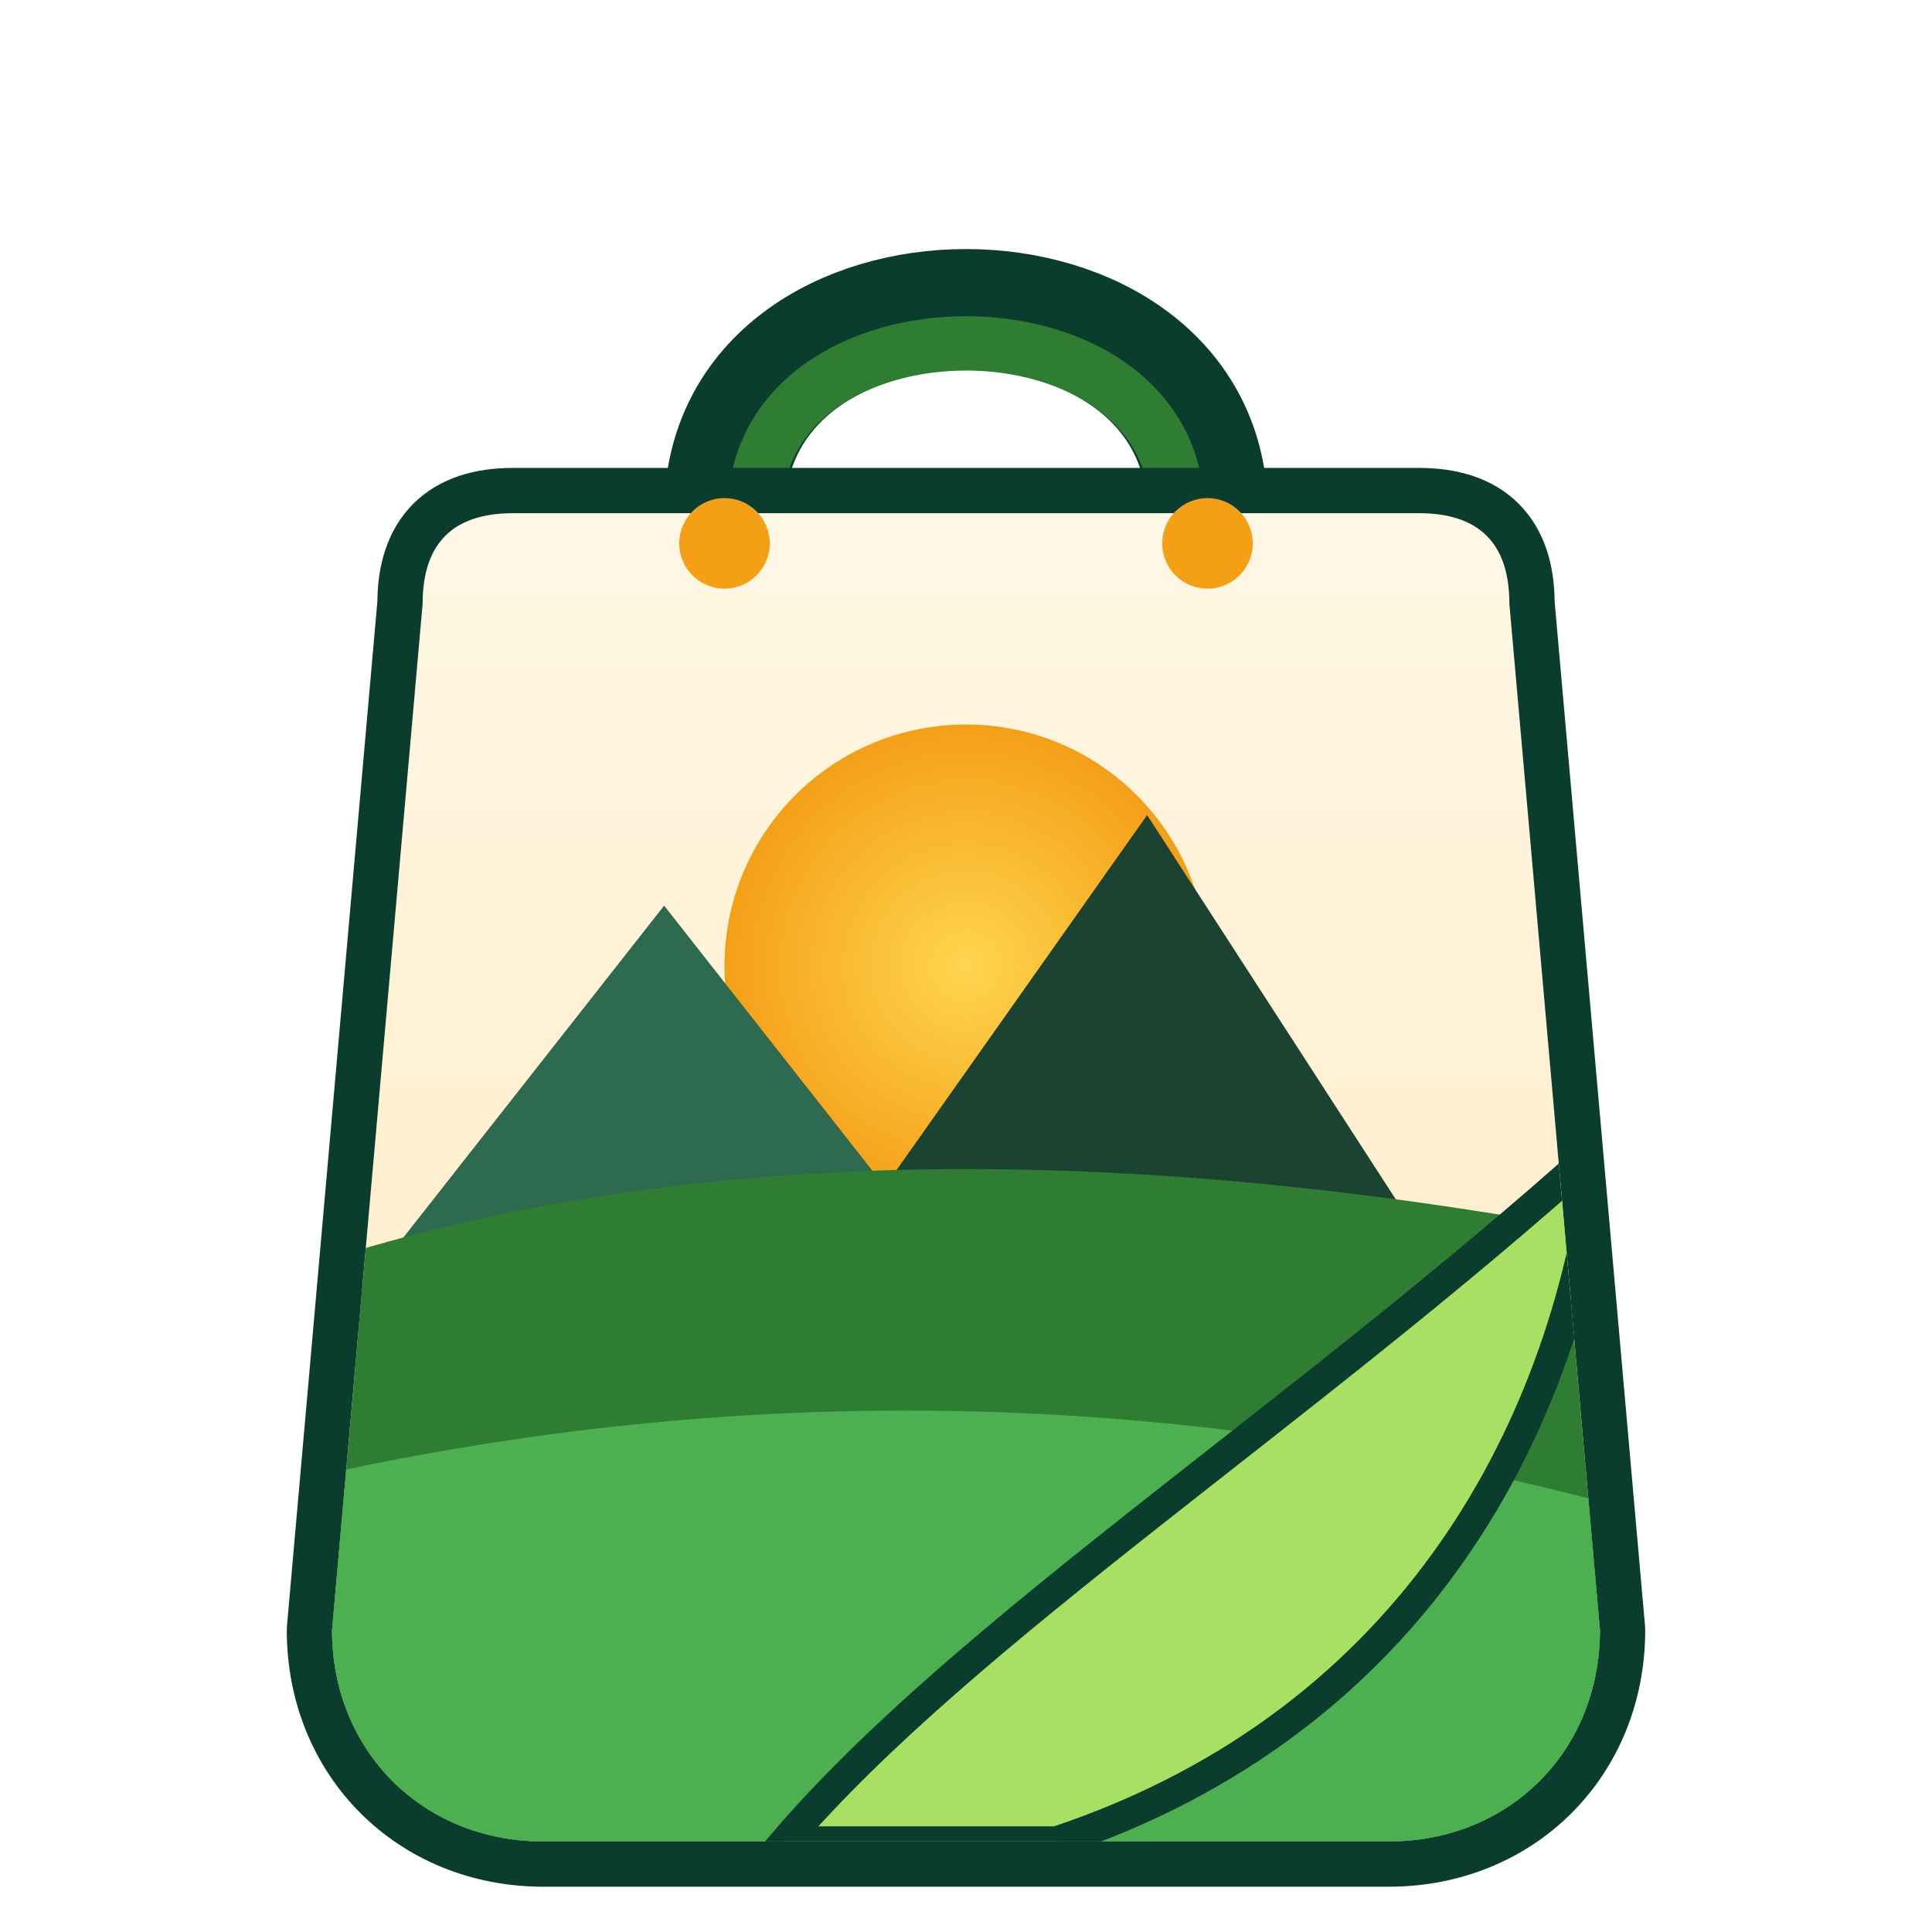
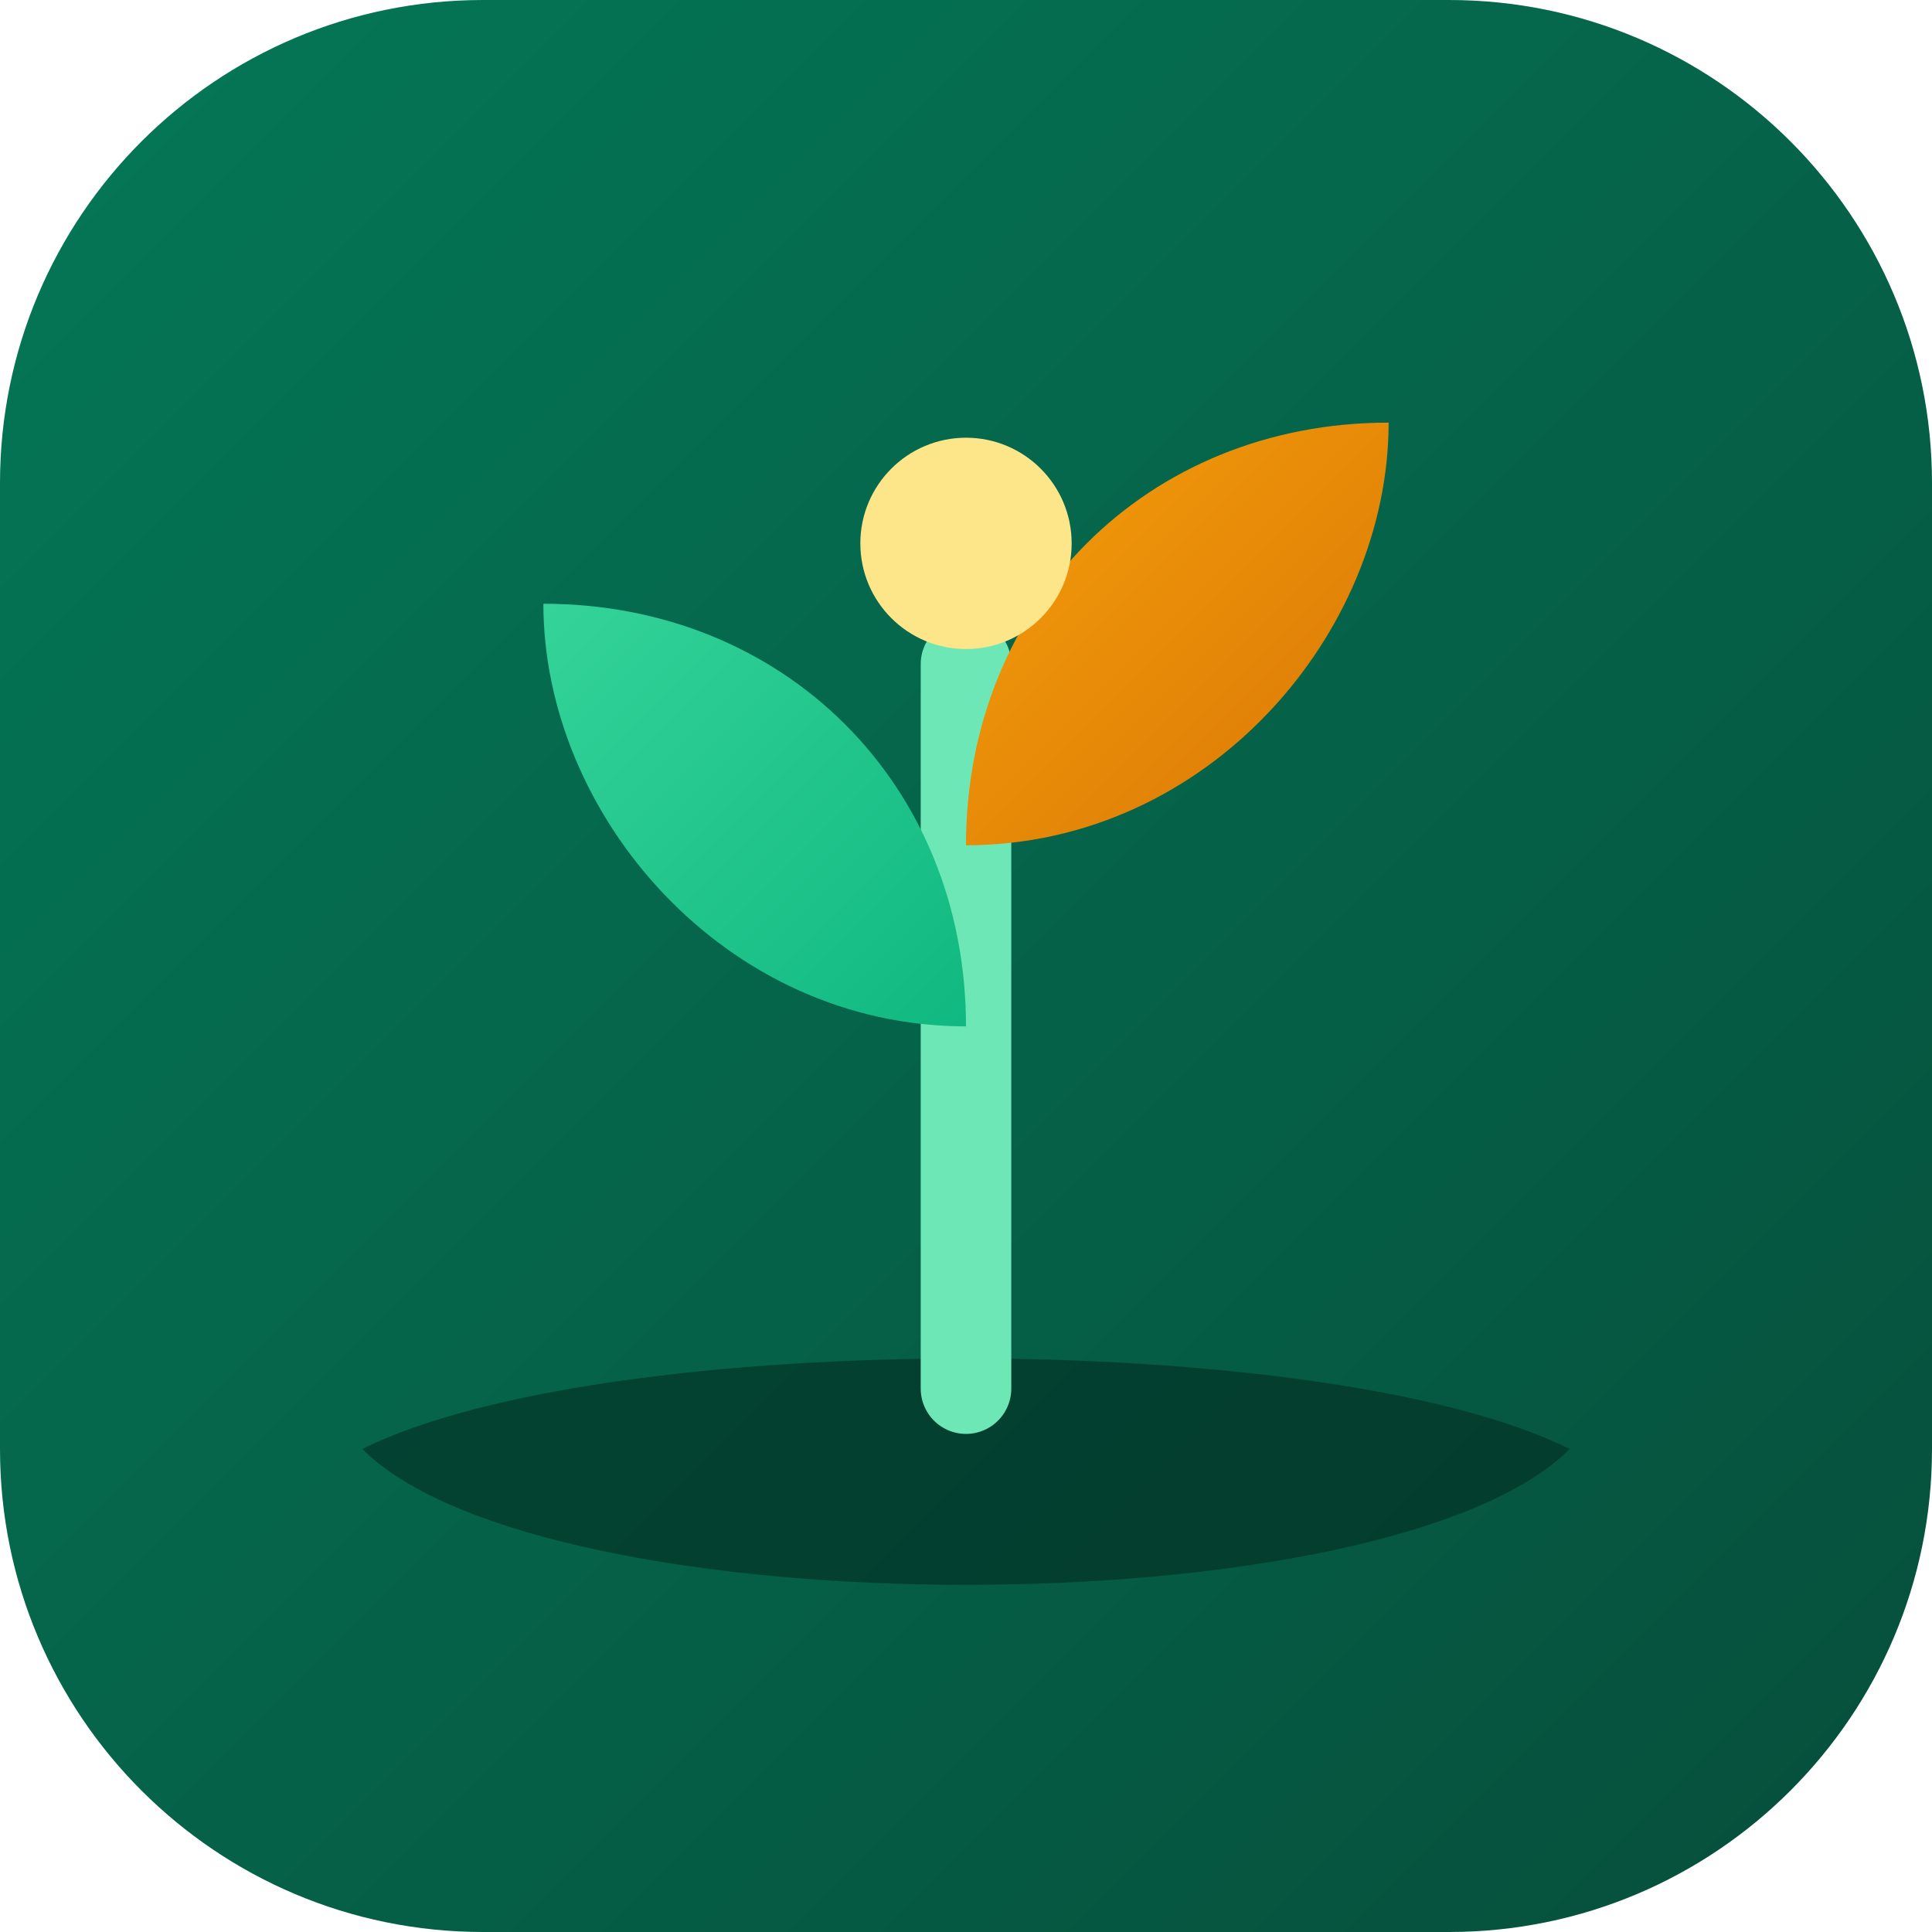
- <svg xmlns="http://www.w3.org/2000/svg" viewBox="0 0 64 64" fill="none" width="100%" height="100%">
+ <svg xmlns="http://www.w3.org/2000/svg" viewBox="0 0 64 64" fill="none">
  <defs>
-     <linearGradient id="pfavSky" x1="0%" y1="0%" x2="0%" y2="100%">
-       <stop offset="0%" stop-color="#FFF8E7" />
-       <stop offset="100%" stop-color="#FEE7B8" />
+     <linearGradient id="bgGrad" x1="0%" y1="0%" x2="100%" y2="100%">
+       <stop offset="0%" stop-color="#047857" />
+       <stop offset="100%" stop-color="#064e3b" />
    </linearGradient>
-     <radialGradient id="pfavSun" cx="50%" cy="50%" r="50%">
-       <stop offset="0%" stop-color="#FFD54F" />
-       <stop offset="100%" stop-color="#F4A017" />
-     </radialGradient>
-     <clipPath id="pfavClip">
-       <path d="M 14 20 C 14 18, 15 17, 17 17 L 47 17 C 49 17, 50 18, 50 20 L 53 54 C 53 58, 50 61, 46 61 L 18 61 C 14 61, 11 58, 11 54 Z" />
-     </clipPath>
+     <linearGradient id="goldGrad" x1="0%" y1="0%" x2="100%" y2="100%">
+       <stop offset="0%" stop-color="#f59e0b" />
+       <stop offset="100%" stop-color="#d97706" />
+     </linearGradient>
+     <linearGradient id="sproutGrad" x1="0%" y1="0%" x2="100%" y2="100%">
+       <stop offset="0%" stop-color="#34d399" />
+       <stop offset="100%" stop-color="#10b981" />
+     </linearGradient>
  </defs>
-   <path d="M 24 17 C 24 8, 40 8, 40 17" stroke="#0B3D2E" stroke-width="4" stroke-linecap="round" fill="none" />
-   <path d="M 25 17 C 25 9.5, 39 9.5, 39 17" stroke="#2E7D32" stroke-width="1.8" stroke-linecap="round" fill="none" />
-   <path d="M 14 20 C 14 18, 15 17, 17 17 L 47 17 C 49 17, 50 18, 50 20 L 53 54 C 53 58, 50 61, 46 61 L 18 61 C 14 61, 11 58, 11 54 Z" fill="#F6F4E8" stroke="#0B3D2E" stroke-width="3" stroke-linejoin="round" />
-   <g clip-path="url(#pfavClip)">
-     <rect x="10" y="15" width="44" height="48" fill="url(#pfavSky)" />
-     <circle cx="32" cy="32" r="8" fill="url(#pfavSun)" />
-     <polygon points="11,44 22,30 33,44" fill="#2D6A4F" />
-     <polygon points="26,44 38,27 49,44" fill="#1B4332" />
-     <path d="M 10 42 Q 28 36 54 41 L 54 62 L 10 62 Z" fill="#2E7D32" />
-     <path d="M 10 49 Q 32 44 54 50 L 54 62 L 10 62 Z" fill="#4CAF50" />
-     <path d="M 26 61 C 32 54, 43 47, 53 38 C 52 47, 47 57, 35 61 Z" fill="#A8E063" stroke="#0B3D2E" stroke-width="1" />
-   </g>
-   <circle cx="24" cy="18" r="1.5" fill="#F4A017" />
-   <circle cx="40" cy="18" r="1.5" fill="#F4A017" />
+   <rect width="64" height="64" rx="16" fill="url(#bgGrad)" />
+   <path d="M12 48C20 44 44 44 52 48C46 54 18 54 12 48Z" fill="#022c22" opacity="0.6" />
+   <path d="M32 46V22" stroke="#6ee7b7" stroke-width="3" stroke-linecap="round" />
+   <path d="M32 34C24 34 18 27 18 20C26 20 32 26 32 34Z" fill="url(#sproutGrad)" />
+   <path d="M32 28C40 28 46 21 46 14C38 14 32 20 32 28Z" fill="url(#goldGrad)" />
+   <circle cx="32" cy="18" r="3.5" fill="#fde68a" />
</svg>
